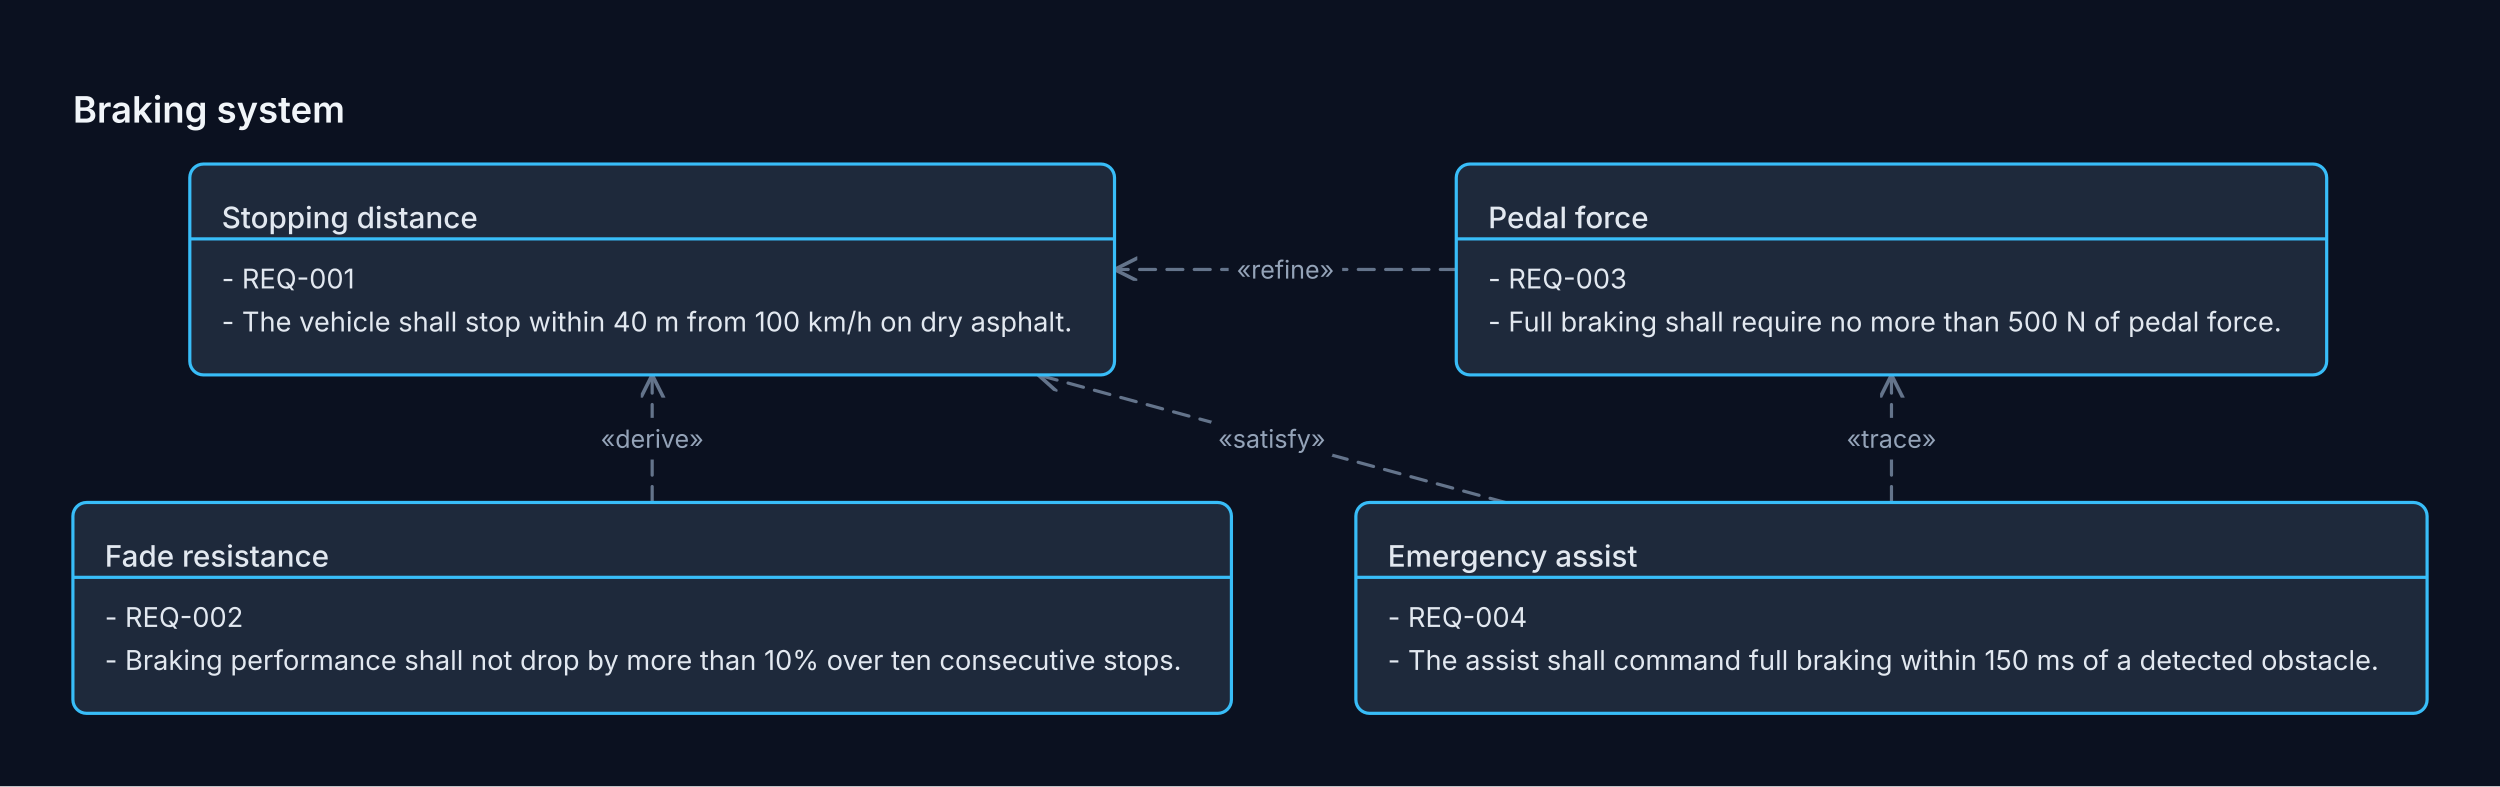
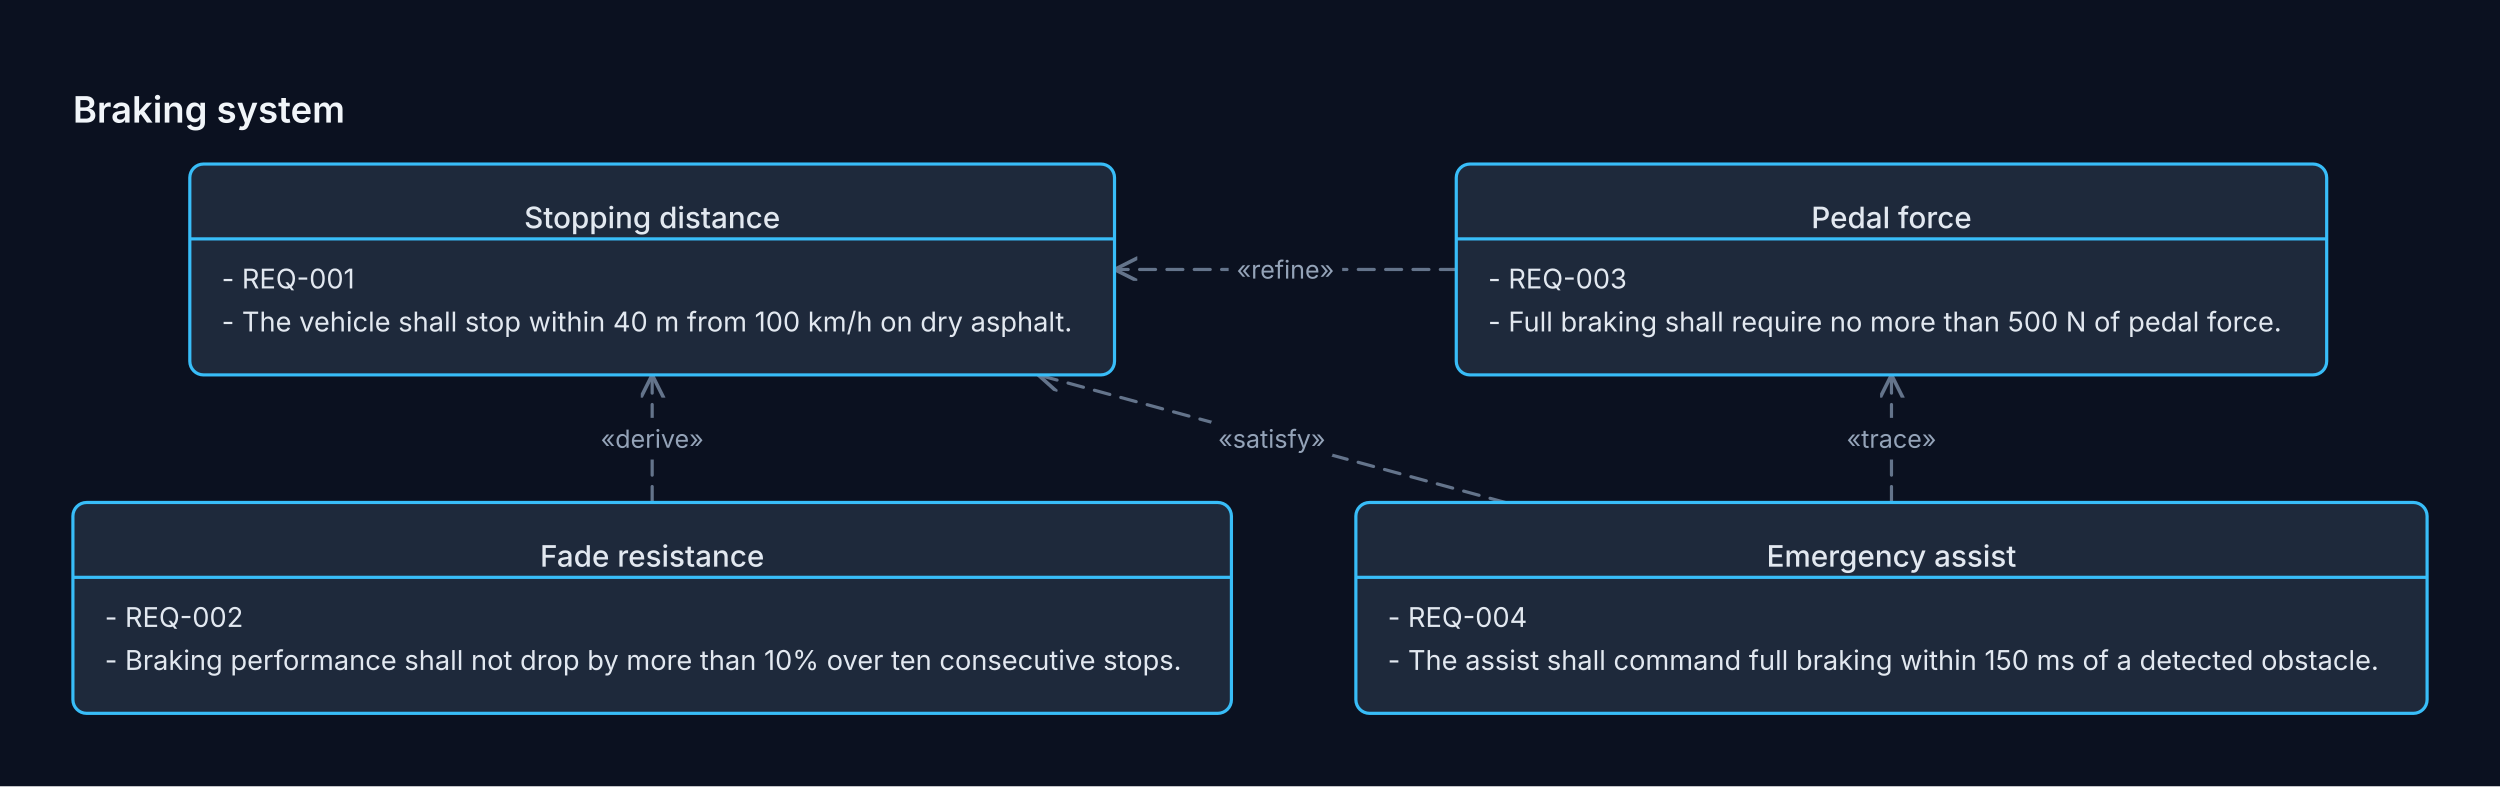
<svg xmlns="http://www.w3.org/2000/svg" width="1097.29" height="345.1" viewBox="0 0 1097.29 345.1" role="img" aria-label="Braking system">
  <defs>
    <marker id="h-open-_64748b" markerUnits="userSpaceOnUse" markerWidth="11" markerHeight="11" refX="10" refY="5" orient="auto-start-reverse">
      <path d="M0,0 L10,5 L0,10" fill="none" stroke="#64748b" stroke-width="1.6" stroke-linecap="round" stroke-linejoin="round" />
    </marker>
  </defs>
  <rect x="0" y="0" width="1097.29" height="345.1" fill="#0b1120" />
  <g transform="translate(83.31,72)">
    <polyline points="202.94,148.55 202.94,92.55" fill="none" stroke="#64748b" stroke-width="1.4" stroke-linejoin="round" stroke-linecap="round" marker-end="url(#h-open-_64748b)" stroke-dasharray="7 5" />
    <polyline points="555.87,46.28 405.87,46.28" fill="none" stroke="#64748b" stroke-width="1.4" stroke-linejoin="round" stroke-linecap="round" marker-end="url(#h-open-_64748b)" stroke-dasharray="7 5" />
    <polyline points="577.44,148.55 372.38,92.55" fill="none" stroke="#64748b" stroke-width="1.4" stroke-linejoin="round" stroke-linecap="round" marker-end="url(#h-open-_64748b)" stroke-dasharray="7 5" />
    <polyline points="746.89,148.55 746.89,92.55" fill="none" stroke="#64748b" stroke-width="1.4" stroke-linejoin="round" stroke-linecap="round" marker-end="url(#h-open-_64748b)" stroke-dasharray="7 5" />
    <rect x="176.8" y="111.4" width="52.27" height="18.3" rx="3" fill="#0b1120" />
    <text x="202.94" y="120.55" text-anchor="middle" dominant-baseline="central" font-family="Inter, ui-sans-serif, system-ui, sans-serif" font-size="11" font-weight="400" fill="#94a3b8">
      <tspan x="202.94" dy="0">«derive»</tspan>
    </text>
    <rect x="455.96" y="37.13" width="49.83" height="18.3" rx="3" fill="#0b1120" />
    <text x="480.87" y="46.28" text-anchor="middle" dominant-baseline="central" font-family="Inter, ui-sans-serif, system-ui, sans-serif" font-size="11" font-weight="400" fill="#94a3b8">
      <tspan x="480.87" dy="0">«refine»</tspan>
    </text>
    <rect x="448.17" y="111.4" width="53.49" height="18.3" rx="3" fill="#0b1120" />
    <text x="474.91" y="120.55" text-anchor="middle" dominant-baseline="central" font-family="Inter, ui-sans-serif, system-ui, sans-serif" font-size="11" font-weight="400" fill="#94a3b8">
      <tspan x="474.91" dy="0">«satisfy»</tspan>
    </text>
    <rect x="723.51" y="111.4" width="46.77" height="18.3" rx="3" fill="#0b1120" />
    <text x="746.89" y="120.55" text-anchor="middle" dominant-baseline="central" font-family="Inter, ui-sans-serif, system-ui, sans-serif" font-size="11" font-weight="400" fill="#94a3b8">
      <tspan x="746.89" dy="0">«trace»</tspan>
    </text>
    <rect x="0" y="0" width="405.87" height="92.55" rx="6" fill="#1e293b" stroke="#38bdf8" stroke-width="1.4" />
    <rect x="-51.31" y="148.55" width="508.49" height="92.55" rx="6" fill="#1e293b" stroke="#38bdf8" stroke-width="1.4" />
    <rect x="555.87" y="0" width="382.04" height="92.55" rx="6" fill="#1e293b" stroke="#38bdf8" stroke-width="1.4" />
    <rect x="511.8" y="148.55" width="470.18" height="92.55" rx="6" fill="#1e293b" stroke="#38bdf8" stroke-width="1.4" />
    <rect x="0" y="32.15" width="405.87" height="1.4" rx="0" fill="#38bdf8" stroke="none" stroke-width="0" />
    <rect x="-51.31" y="180.7" width="508.49" height="1.4" rx="0" fill="#38bdf8" stroke="none" stroke-width="0" />
    <rect x="555.87" y="32.15" width="382.04" height="1.4" rx="0" fill="#38bdf8" stroke="none" stroke-width="0" />
    <rect x="511.8" y="180.7" width="470.18" height="1.4" rx="0" fill="#38bdf8" stroke="none" stroke-width="0" />
-     <text x="14" y="23.42" text-anchor="start" dominant-baseline="central" font-family="Inter, ui-sans-serif, system-ui, sans-serif" font-size="13" font-weight="500" fill="#e2e8f0">Stopping distance</text>
+     <text x="202.94" y="23.42" text-anchor="middle" dominant-baseline="central" font-family="Inter, ui-sans-serif, system-ui, sans-serif" font-size="13" font-weight="500" fill="#e2e8f0">Stopping distance</text>
    <text x="14" y="50.27" text-anchor="start" dominant-baseline="central" font-family="Inter, ui-sans-serif, system-ui, sans-serif" font-size="11.96" font-weight="400" fill="#e2e8f0">- REQ-001</text>
    <text x="14" y="69.13" text-anchor="start" dominant-baseline="central" font-family="Inter, ui-sans-serif, system-ui, sans-serif" font-size="11.96" font-weight="400" fill="#e2e8f0">- The vehicle shall stop within 40 m from 100 km/h on dry asphalt.</text>
-     <text x="-37.31" y="171.98" text-anchor="start" dominant-baseline="central" font-family="Inter, ui-sans-serif, system-ui, sans-serif" font-size="13" font-weight="500" fill="#e2e8f0">Fade resistance</text>
+     <text x="202.94" y="171.98" text-anchor="middle" dominant-baseline="central" font-family="Inter, ui-sans-serif, system-ui, sans-serif" font-size="13" font-weight="500" fill="#e2e8f0">Fade resistance</text>
    <text x="-37.31" y="198.83" text-anchor="start" dominant-baseline="central" font-family="Inter, ui-sans-serif, system-ui, sans-serif" font-size="11.96" font-weight="400" fill="#e2e8f0">- REQ-002</text>
    <text x="-37.31" y="217.68" text-anchor="start" dominant-baseline="central" font-family="Inter, ui-sans-serif, system-ui, sans-serif" font-size="11.96" font-weight="400" fill="#e2e8f0">- Braking performance shall not drop by more than 10% over ten consecutive stops.</text>
-     <text x="569.87" y="23.42" text-anchor="start" dominant-baseline="central" font-family="Inter, ui-sans-serif, system-ui, sans-serif" font-size="13" font-weight="500" fill="#e2e8f0">Pedal force</text>
+     <text x="746.89" y="23.42" text-anchor="middle" dominant-baseline="central" font-family="Inter, ui-sans-serif, system-ui, sans-serif" font-size="13" font-weight="500" fill="#e2e8f0">Pedal force</text>
    <text x="569.87" y="50.27" text-anchor="start" dominant-baseline="central" font-family="Inter, ui-sans-serif, system-ui, sans-serif" font-size="11.96" font-weight="400" fill="#e2e8f0">- REQ-003</text>
    <text x="569.87" y="69.13" text-anchor="start" dominant-baseline="central" font-family="Inter, ui-sans-serif, system-ui, sans-serif" font-size="11.96" font-weight="400" fill="#e2e8f0">- Full braking shall require no more than 500 N of pedal force.</text>
-     <text x="525.8" y="171.98" text-anchor="start" dominant-baseline="central" font-family="Inter, ui-sans-serif, system-ui, sans-serif" font-size="13" font-weight="500" fill="#e2e8f0">Emergency assist</text>
+     <text x="746.89" y="171.98" text-anchor="middle" dominant-baseline="central" font-family="Inter, ui-sans-serif, system-ui, sans-serif" font-size="13" font-weight="500" fill="#e2e8f0">Emergency assist</text>
    <text x="525.8" y="198.83" text-anchor="start" dominant-baseline="central" font-family="Inter, ui-sans-serif, system-ui, sans-serif" font-size="11.96" font-weight="400" fill="#e2e8f0">- REQ-004</text>
    <text x="525.8" y="217.68" text-anchor="start" dominant-baseline="central" font-family="Inter, ui-sans-serif, system-ui, sans-serif" font-size="11.96" font-weight="400" fill="#e2e8f0">- The assist shall command full braking within 150 ms of a detected obstacle.</text>
    <text x="-51.31" y="-24" text-anchor="start" dominant-baseline="central" font-family="Inter, ui-sans-serif, system-ui, sans-serif" font-size="16" font-weight="600" fill="#f1f5f9">Braking system</text>
  </g>
</svg>
